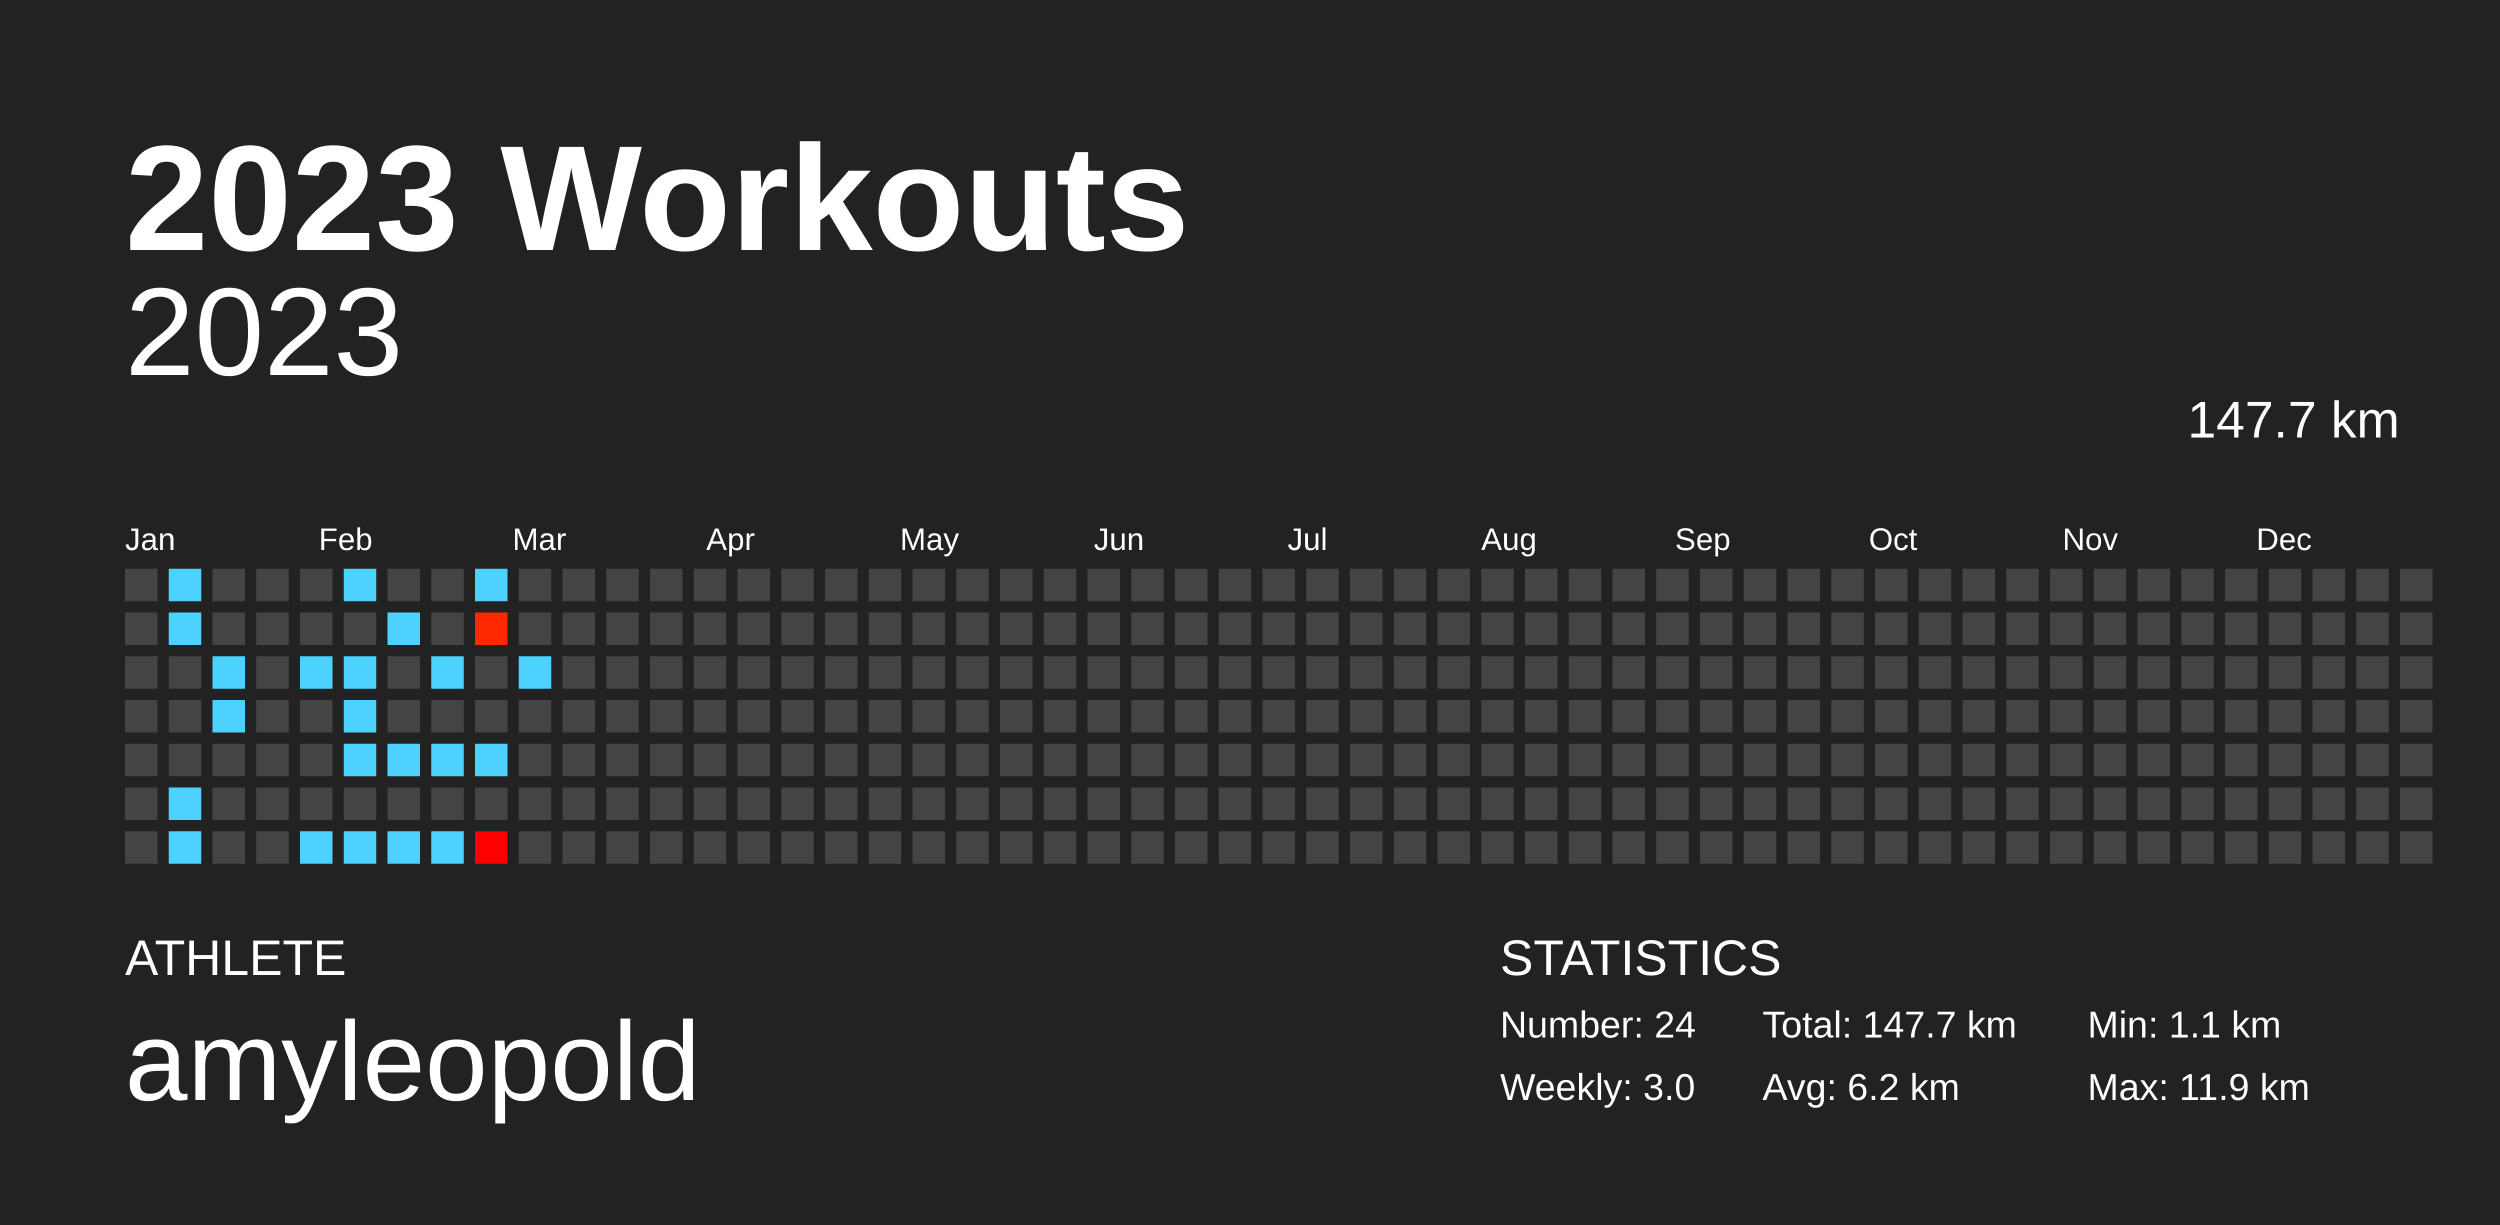
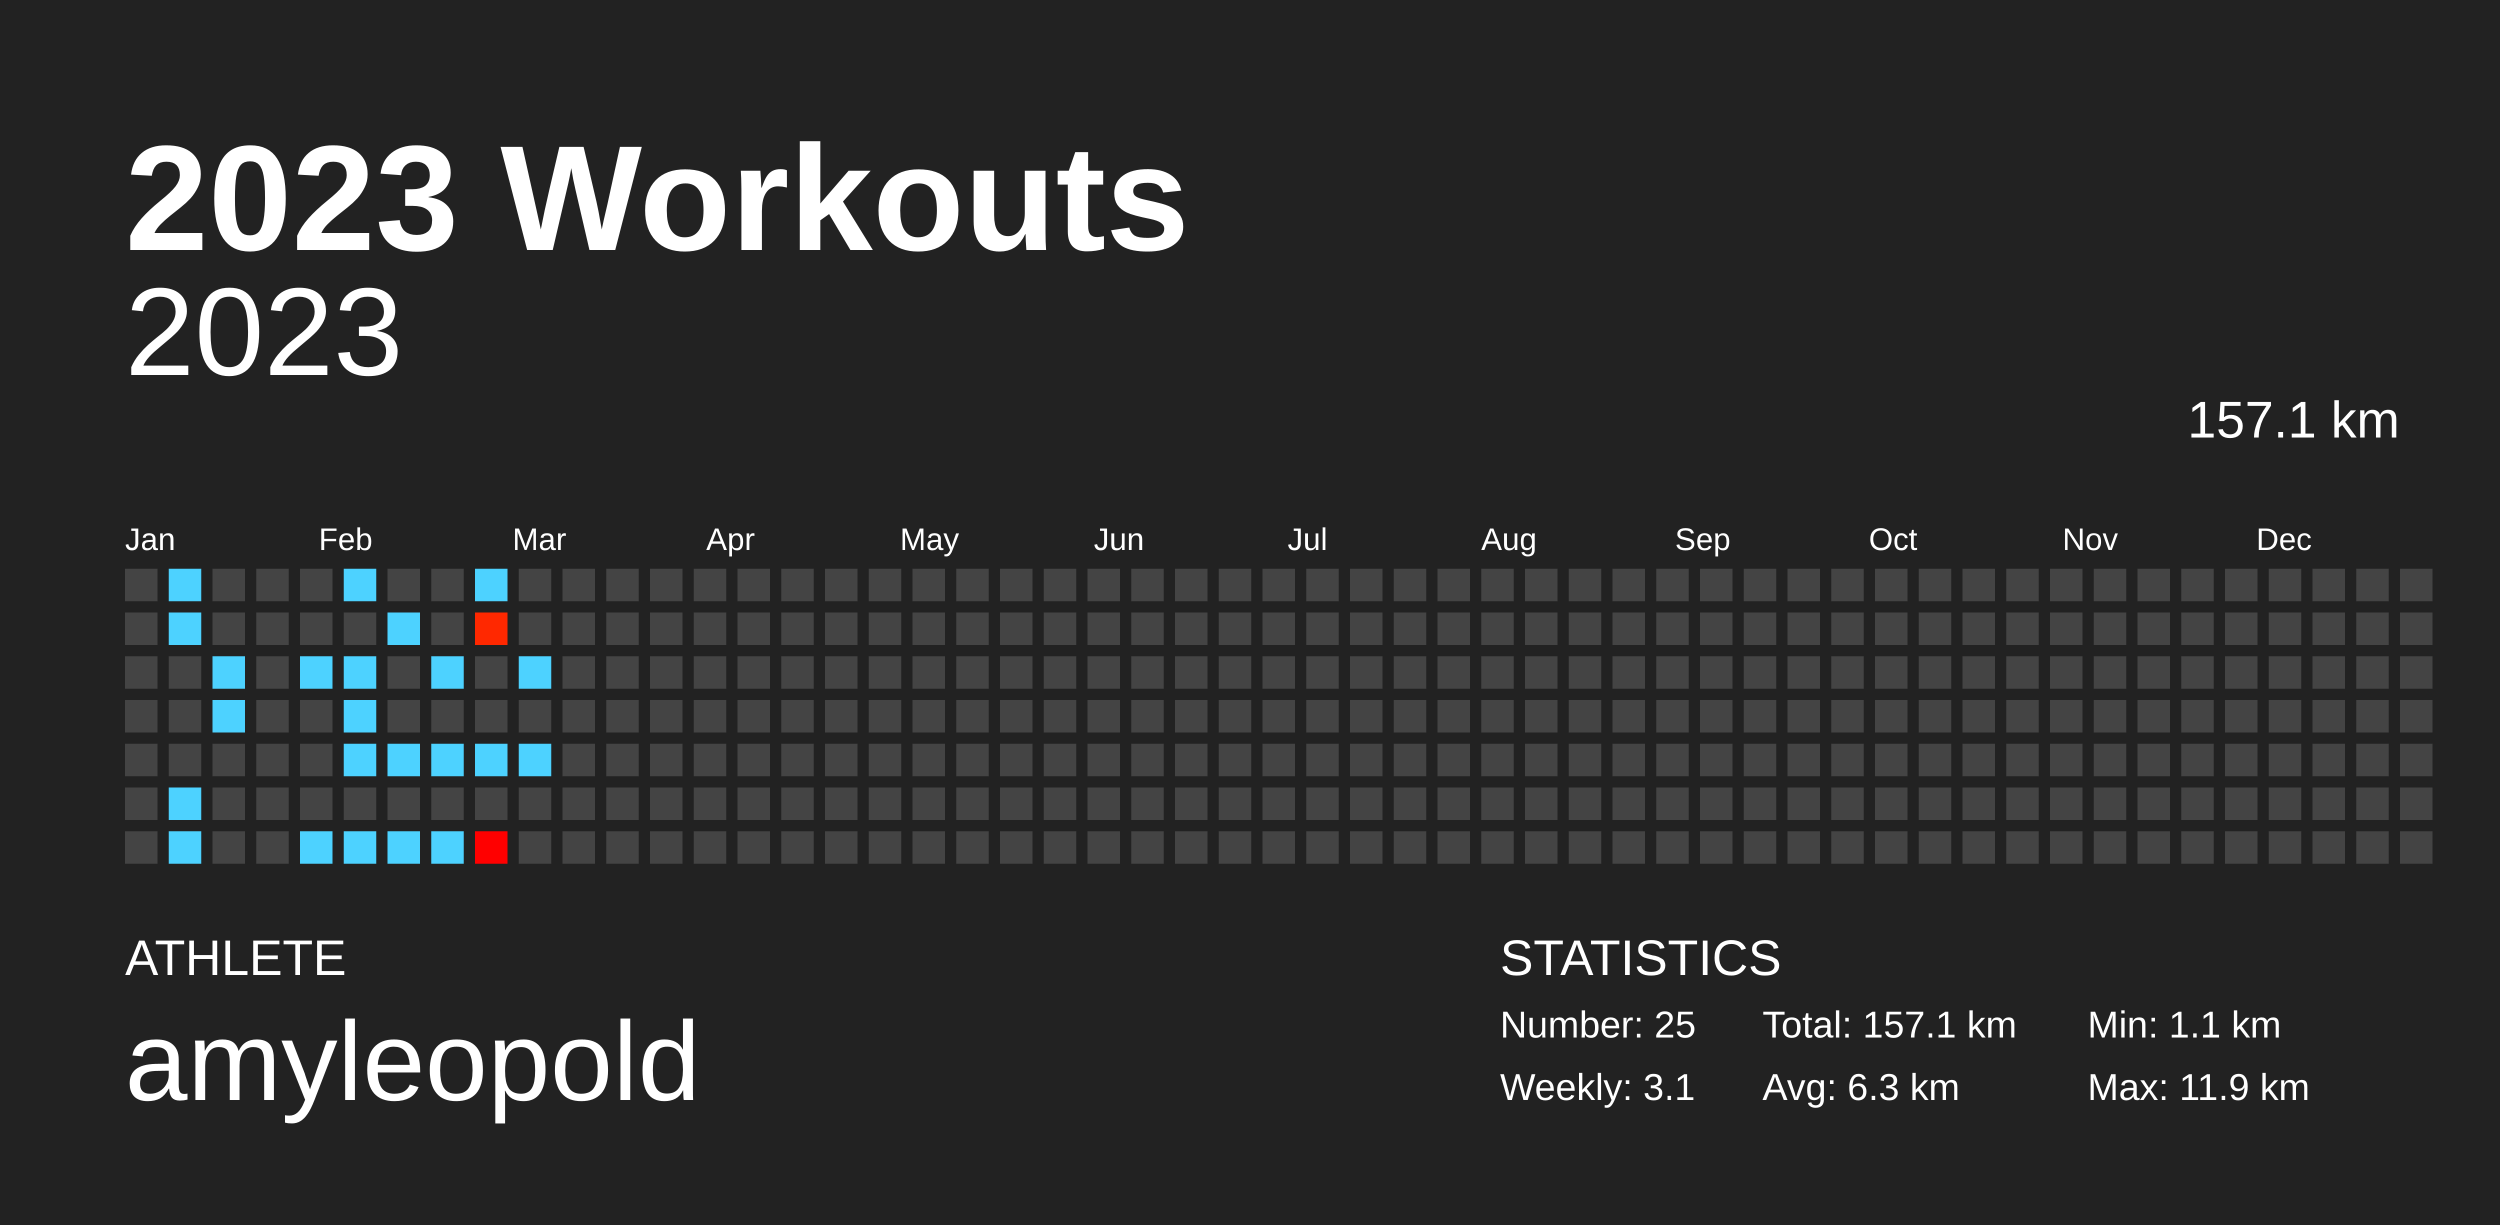
<svg xmlns="http://www.w3.org/2000/svg" baseProfile="full" height="98mm" version="1.1" viewBox="0,0,200,98" width="200mm">
  <defs />
  <rect fill="#222222" height="98" width="200" x="0" y="0" />
  <text fill="#FFFFFF" style="font-size:12px; font-family:Arial; font-weight:bold;" x="10" y="20">2023 Workouts</text>
  <text fill="#FFFFFF" style="font-size:4px; font-family:Arial" x="10" y="78">ATHLETE</text>
  <text fill="#FFFFFF" style="font-size:9px; font-family:Arial" x="10" y="88">amyleopold</text>
  <text fill="#FFFFFF" style="font-size:4px; font-family:Arial" x="120" y="78">STATISTICS</text>
-   <text fill="#FFFFFF" style="font-size:3px; font-family:Arial" x="120" y="83">Number: 24</text>
-   <text fill="#FFFFFF" style="font-size:3px; font-family:Arial" x="120" y="88">Weekly: 3.0</text>
-   <text fill="#FFFFFF" style="font-size:3px; font-family:Arial" x="141" y="83">Total: 147.7 km</text>
-   <text fill="#FFFFFF" style="font-size:3px; font-family:Arial" x="141" y="88">Avg: 6.2 km</text>
+   <text fill="#FFFFFF" style="font-size:3px; font-family:Arial" x="120" y="83">Number: 25</text>
+   <text fill="#FFFFFF" style="font-size:3px; font-family:Arial" x="120" y="88">Weekly: 3.1</text>
+   <text fill="#FFFFFF" style="font-size:3px; font-family:Arial" x="141" y="83">Total: 157.1 km</text>
+   <text fill="#FFFFFF" style="font-size:3px; font-family:Arial" x="141" y="88">Avg: 6.3 km</text>
  <text fill="#FFFFFF" style="font-size:3px; font-family:Arial" x="167" y="83">Min: 1.1 km</text>
  <text fill="#FFFFFF" style="font-size:3px; font-family:Arial" x="167" y="88">Max: 11.9 km</text>
  <text alignment-baseline="hanging" fill="#FFFFFF" style="font-size:10.0px; font-family:Arial;" x="10" y="30">2023</text>
-   <text alignment-baseline="hanging" fill="#FFFFFF" style="font-size:4.125px; font-family:Arial;" x="175" y="35">147.7 km</text>
+   <text alignment-baseline="hanging" fill="#FFFFFF" style="font-size:4.125px; font-family:Arial;" x="175" y="35">157.1 km</text>
  <text fill="#FFFFFF" style="font-size:2.5px; font-family:Arial" x="10.0" y="44">Jan</text>
  <text fill="#FFFFFF" style="font-size:2.5px; font-family:Arial" x="25.5" y="44">Feb</text>
  <text fill="#FFFFFF" style="font-size:2.5px; font-family:Arial" x="41.0" y="44">Mar</text>
  <text fill="#FFFFFF" style="font-size:2.5px; font-family:Arial" x="56.5" y="44">Apr</text>
  <text fill="#FFFFFF" style="font-size:2.5px; font-family:Arial" x="72.0" y="44">May</text>
  <text fill="#FFFFFF" style="font-size:2.5px; font-family:Arial" x="87.5" y="44">Jun</text>
  <text fill="#FFFFFF" style="font-size:2.5px; font-family:Arial" x="103.0" y="44">Jul</text>
  <text fill="#FFFFFF" style="font-size:2.5px; font-family:Arial" x="118.5" y="44">Aug</text>
  <text fill="#FFFFFF" style="font-size:2.5px; font-family:Arial" x="134.0" y="44">Sep</text>
  <text fill="#FFFFFF" style="font-size:2.5px; font-family:Arial" x="149.5" y="44">Oct</text>
  <text fill="#FFFFFF" style="font-size:2.5px; font-family:Arial" x="165.0" y="44">Nov</text>
  <text fill="#FFFFFF" style="font-size:2.5px; font-family:Arial" x="180.5" y="44">Dec</text>
  <rect fill="#444444" height="2.6" width="2.6" x="10.0" y="45.5" />
  <rect fill="#444444" height="2.6" width="2.6" x="10.0" y="49.0" />
  <rect fill="#444444" height="2.6" width="2.6" x="10.0" y="52.5" />
  <rect fill="#444444" height="2.6" width="2.6" x="10.0" y="56.0" />
  <rect fill="#444444" height="2.6" width="2.6" x="10.0" y="59.5" />
  <rect fill="#444444" height="2.6" width="2.6" x="10.0" y="63.0" />
  <rect fill="#444444" height="2.6" width="2.6" x="10.0" y="66.5" />
  <rect fill="#4dd2ff" height="2.6" width="2.6" x="13.5" y="45.5" />
  <rect fill="#4dd2ff" height="2.6" width="2.6" x="13.5" y="49.0" />
  <rect fill="#444444" height="2.6" width="2.6" x="13.5" y="52.5" />
  <rect fill="#444444" height="2.6" width="2.6" x="13.5" y="56.0" />
  <rect fill="#444444" height="2.6" width="2.6" x="13.5" y="59.5" />
  <rect fill="#4dd2ff" height="2.6" width="2.6" x="13.5" y="63.0" />
  <rect fill="#4dd2ff" height="2.6" width="2.6" x="13.5" y="66.5" />
  <rect fill="#444444" height="2.6" width="2.6" x="17.0" y="45.5" />
  <rect fill="#444444" height="2.6" width="2.6" x="17.0" y="49.0" />
  <rect fill="#4dd2ff" height="2.6" width="2.6" x="17.0" y="52.5" />
  <rect fill="#4dd2ff" height="2.6" width="2.6" x="17.0" y="56.0" />
  <rect fill="#444444" height="2.6" width="2.6" x="17.0" y="59.5" />
  <rect fill="#444444" height="2.6" width="2.6" x="17.0" y="63.0" />
  <rect fill="#444444" height="2.6" width="2.6" x="17.0" y="66.5" />
  <rect fill="#444444" height="2.6" width="2.6" x="20.5" y="45.5" />
  <rect fill="#444444" height="2.6" width="2.6" x="20.5" y="49.0" />
  <rect fill="#444444" height="2.6" width="2.6" x="20.5" y="52.5" />
  <rect fill="#444444" height="2.6" width="2.6" x="20.5" y="56.0" />
  <rect fill="#444444" height="2.6" width="2.6" x="20.5" y="59.5" />
  <rect fill="#444444" height="2.6" width="2.6" x="20.5" y="63.0" />
  <rect fill="#444444" height="2.6" width="2.6" x="20.5" y="66.5" />
  <rect fill="#444444" height="2.6" width="2.6" x="24.0" y="45.5" />
  <rect fill="#444444" height="2.6" width="2.6" x="24.0" y="49.0" />
  <rect fill="#4dd2ff" height="2.6" width="2.6" x="24.0" y="52.5" />
  <rect fill="#444444" height="2.6" width="2.6" x="24.0" y="56.0" />
  <rect fill="#444444" height="2.6" width="2.6" x="24.0" y="59.5" />
  <rect fill="#444444" height="2.6" width="2.6" x="24.0" y="63.0" />
  <rect fill="#4dd2ff" height="2.6" width="2.6" x="24.0" y="66.5" />
  <rect fill="#4dd2ff" height="2.6" width="2.6" x="27.5" y="45.5" />
  <rect fill="#444444" height="2.6" width="2.6" x="27.5" y="49.0" />
  <rect fill="#4dd2ff" height="2.6" width="2.6" x="27.5" y="52.5" />
  <rect fill="#4dd2ff" height="2.6" width="2.6" x="27.5" y="56.0" />
  <rect fill="#4dd2ff" height="2.6" width="2.6" x="27.5" y="59.5" />
  <rect fill="#444444" height="2.6" width="2.6" x="27.5" y="63.0" />
  <rect fill="#4dd2ff" height="2.6" width="2.6" x="27.5" y="66.5" />
  <rect fill="#444444" height="2.6" width="2.6" x="31.0" y="45.5" />
  <rect fill="#4dd2ff" height="2.6" width="2.6" x="31.0" y="49.0" />
  <rect fill="#444444" height="2.6" width="2.6" x="31.0" y="52.5" />
  <rect fill="#444444" height="2.6" width="2.6" x="31.0" y="56.0" />
  <rect fill="#4dd2ff" height="2.6" width="2.6" x="31.0" y="59.5" />
  <rect fill="#444444" height="2.6" width="2.6" x="31.0" y="63.0" />
  <rect fill="#4dd2ff" height="2.6" width="2.6" x="31.0" y="66.5" />
  <rect fill="#444444" height="2.6" width="2.6" x="34.5" y="45.5" />
  <rect fill="#444444" height="2.6" width="2.6" x="34.5" y="49.0" />
  <rect fill="#4dd2ff" height="2.6" width="2.6" x="34.5" y="52.5" />
  <rect fill="#444444" height="2.6" width="2.6" x="34.5" y="56.0" />
  <rect fill="#4dd2ff" height="2.6" width="2.6" x="34.5" y="59.5" />
  <rect fill="#444444" height="2.6" width="2.6" x="34.5" y="63.0" />
  <rect fill="#4dd2ff" height="2.6" width="2.6" x="34.5" y="66.5" />
  <rect fill="#4dd2ff" height="2.6" width="2.6" x="38.0" y="45.5" />
  <rect fill="#ff2800" height="2.6" width="2.6" x="38.0" y="49.0" />
  <rect fill="#444444" height="2.6" width="2.6" x="38.0" y="52.5" />
  <rect fill="#444444" height="2.6" width="2.6" x="38.0" y="56.0" />
  <rect fill="#4dd2ff" height="2.6" width="2.6" x="38.0" y="59.5" />
  <rect fill="#444444" height="2.6" width="2.6" x="38.0" y="63.0" />
  <rect fill="#ff0000" height="2.6" width="2.6" x="38.0" y="66.5" />
  <rect fill="#444444" height="2.6" width="2.6" x="41.5" y="45.5" />
  <rect fill="#444444" height="2.6" width="2.6" x="41.5" y="49.0" />
  <rect fill="#4dd2ff" height="2.6" width="2.6" x="41.5" y="52.5" />
  <rect fill="#444444" height="2.6" width="2.6" x="41.5" y="56.0" />
-   <rect fill="#444444" height="2.6" width="2.6" x="41.5" y="59.5" />
+   <rect fill="#4dd2ff" height="2.6" width="2.6" x="41.5" y="59.5" />
  <rect fill="#444444" height="2.6" width="2.6" x="41.5" y="63.0" />
  <rect fill="#444444" height="2.6" width="2.6" x="41.5" y="66.5" />
  <rect fill="#444444" height="2.6" width="2.6" x="45.0" y="45.5" />
  <rect fill="#444444" height="2.6" width="2.6" x="45.0" y="49.0" />
  <rect fill="#444444" height="2.6" width="2.6" x="45.0" y="52.5" />
  <rect fill="#444444" height="2.6" width="2.6" x="45.0" y="56.0" />
  <rect fill="#444444" height="2.6" width="2.6" x="45.0" y="59.5" />
  <rect fill="#444444" height="2.6" width="2.6" x="45.0" y="63.0" />
  <rect fill="#444444" height="2.6" width="2.6" x="45.0" y="66.5" />
  <rect fill="#444444" height="2.6" width="2.6" x="48.5" y="45.5" />
  <rect fill="#444444" height="2.6" width="2.6" x="48.5" y="49.0" />
  <rect fill="#444444" height="2.6" width="2.6" x="48.5" y="52.5" />
  <rect fill="#444444" height="2.6" width="2.6" x="48.5" y="56.0" />
  <rect fill="#444444" height="2.6" width="2.6" x="48.5" y="59.5" />
  <rect fill="#444444" height="2.6" width="2.6" x="48.5" y="63.0" />
  <rect fill="#444444" height="2.6" width="2.6" x="48.5" y="66.5" />
  <rect fill="#444444" height="2.6" width="2.6" x="52.0" y="45.5" />
  <rect fill="#444444" height="2.6" width="2.6" x="52.0" y="49.0" />
  <rect fill="#444444" height="2.6" width="2.6" x="52.0" y="52.5" />
  <rect fill="#444444" height="2.6" width="2.6" x="52.0" y="56.0" />
  <rect fill="#444444" height="2.6" width="2.6" x="52.0" y="59.5" />
  <rect fill="#444444" height="2.6" width="2.6" x="52.0" y="63.0" />
  <rect fill="#444444" height="2.6" width="2.6" x="52.0" y="66.5" />
  <rect fill="#444444" height="2.6" width="2.6" x="55.5" y="45.5" />
  <rect fill="#444444" height="2.6" width="2.6" x="55.5" y="49.0" />
  <rect fill="#444444" height="2.6" width="2.6" x="55.5" y="52.5" />
  <rect fill="#444444" height="2.6" width="2.6" x="55.5" y="56.0" />
  <rect fill="#444444" height="2.6" width="2.6" x="55.5" y="59.5" />
  <rect fill="#444444" height="2.6" width="2.6" x="55.5" y="63.0" />
  <rect fill="#444444" height="2.6" width="2.6" x="55.5" y="66.5" />
  <rect fill="#444444" height="2.6" width="2.6" x="59.0" y="45.5" />
  <rect fill="#444444" height="2.6" width="2.6" x="59.0" y="49.0" />
  <rect fill="#444444" height="2.6" width="2.6" x="59.0" y="52.5" />
  <rect fill="#444444" height="2.6" width="2.6" x="59.0" y="56.0" />
  <rect fill="#444444" height="2.6" width="2.6" x="59.0" y="59.5" />
  <rect fill="#444444" height="2.6" width="2.6" x="59.0" y="63.0" />
  <rect fill="#444444" height="2.6" width="2.6" x="59.0" y="66.5" />
  <rect fill="#444444" height="2.6" width="2.6" x="62.5" y="45.5" />
  <rect fill="#444444" height="2.6" width="2.6" x="62.5" y="49.0" />
  <rect fill="#444444" height="2.6" width="2.6" x="62.5" y="52.5" />
  <rect fill="#444444" height="2.6" width="2.6" x="62.5" y="56.0" />
  <rect fill="#444444" height="2.6" width="2.6" x="62.5" y="59.5" />
  <rect fill="#444444" height="2.6" width="2.6" x="62.5" y="63.0" />
  <rect fill="#444444" height="2.6" width="2.6" x="62.5" y="66.5" />
  <rect fill="#444444" height="2.6" width="2.6" x="66.0" y="45.5" />
  <rect fill="#444444" height="2.6" width="2.6" x="66.0" y="49.0" />
  <rect fill="#444444" height="2.6" width="2.6" x="66.0" y="52.5" />
  <rect fill="#444444" height="2.6" width="2.6" x="66.0" y="56.0" />
  <rect fill="#444444" height="2.6" width="2.6" x="66.0" y="59.5" />
  <rect fill="#444444" height="2.6" width="2.6" x="66.0" y="63.0" />
  <rect fill="#444444" height="2.6" width="2.6" x="66.0" y="66.5" />
  <rect fill="#444444" height="2.6" width="2.6" x="69.5" y="45.5" />
  <rect fill="#444444" height="2.6" width="2.6" x="69.5" y="49.0" />
  <rect fill="#444444" height="2.6" width="2.6" x="69.5" y="52.5" />
  <rect fill="#444444" height="2.6" width="2.6" x="69.5" y="56.0" />
  <rect fill="#444444" height="2.6" width="2.6" x="69.5" y="59.5" />
  <rect fill="#444444" height="2.6" width="2.6" x="69.5" y="63.0" />
  <rect fill="#444444" height="2.6" width="2.6" x="69.5" y="66.5" />
  <rect fill="#444444" height="2.6" width="2.6" x="73.0" y="45.5" />
  <rect fill="#444444" height="2.6" width="2.6" x="73.0" y="49.0" />
  <rect fill="#444444" height="2.6" width="2.6" x="73.0" y="52.5" />
  <rect fill="#444444" height="2.6" width="2.6" x="73.0" y="56.0" />
  <rect fill="#444444" height="2.6" width="2.6" x="73.0" y="59.5" />
  <rect fill="#444444" height="2.6" width="2.6" x="73.0" y="63.0" />
  <rect fill="#444444" height="2.6" width="2.6" x="73.0" y="66.5" />
  <rect fill="#444444" height="2.6" width="2.6" x="76.5" y="45.5" />
  <rect fill="#444444" height="2.6" width="2.6" x="76.5" y="49.0" />
  <rect fill="#444444" height="2.6" width="2.6" x="76.5" y="52.5" />
  <rect fill="#444444" height="2.6" width="2.6" x="76.5" y="56.0" />
  <rect fill="#444444" height="2.6" width="2.6" x="76.5" y="59.5" />
  <rect fill="#444444" height="2.6" width="2.6" x="76.5" y="63.0" />
  <rect fill="#444444" height="2.6" width="2.6" x="76.5" y="66.5" />
  <rect fill="#444444" height="2.6" width="2.6" x="80.0" y="45.5" />
  <rect fill="#444444" height="2.6" width="2.6" x="80.0" y="49.0" />
  <rect fill="#444444" height="2.6" width="2.6" x="80.0" y="52.5" />
  <rect fill="#444444" height="2.6" width="2.6" x="80.0" y="56.0" />
  <rect fill="#444444" height="2.6" width="2.6" x="80.0" y="59.5" />
  <rect fill="#444444" height="2.6" width="2.6" x="80.0" y="63.0" />
  <rect fill="#444444" height="2.6" width="2.6" x="80.0" y="66.5" />
  <rect fill="#444444" height="2.6" width="2.6" x="83.5" y="45.5" />
  <rect fill="#444444" height="2.6" width="2.6" x="83.5" y="49.0" />
  <rect fill="#444444" height="2.6" width="2.6" x="83.5" y="52.5" />
  <rect fill="#444444" height="2.6" width="2.6" x="83.5" y="56.0" />
  <rect fill="#444444" height="2.6" width="2.6" x="83.5" y="59.5" />
  <rect fill="#444444" height="2.6" width="2.6" x="83.5" y="63.0" />
  <rect fill="#444444" height="2.6" width="2.6" x="83.5" y="66.5" />
  <rect fill="#444444" height="2.6" width="2.6" x="87.0" y="45.5" />
  <rect fill="#444444" height="2.6" width="2.6" x="87.0" y="49.0" />
  <rect fill="#444444" height="2.6" width="2.6" x="87.0" y="52.5" />
  <rect fill="#444444" height="2.6" width="2.6" x="87.0" y="56.0" />
  <rect fill="#444444" height="2.6" width="2.6" x="87.0" y="59.5" />
  <rect fill="#444444" height="2.6" width="2.6" x="87.0" y="63.0" />
  <rect fill="#444444" height="2.6" width="2.6" x="87.0" y="66.5" />
  <rect fill="#444444" height="2.6" width="2.6" x="90.5" y="45.5" />
  <rect fill="#444444" height="2.6" width="2.6" x="90.5" y="49.0" />
  <rect fill="#444444" height="2.6" width="2.6" x="90.5" y="52.5" />
  <rect fill="#444444" height="2.6" width="2.6" x="90.5" y="56.0" />
  <rect fill="#444444" height="2.6" width="2.6" x="90.5" y="59.5" />
  <rect fill="#444444" height="2.6" width="2.6" x="90.5" y="63.0" />
  <rect fill="#444444" height="2.6" width="2.6" x="90.5" y="66.5" />
  <rect fill="#444444" height="2.6" width="2.6" x="94.0" y="45.5" />
  <rect fill="#444444" height="2.6" width="2.6" x="94.0" y="49.0" />
  <rect fill="#444444" height="2.6" width="2.6" x="94.0" y="52.5" />
  <rect fill="#444444" height="2.6" width="2.6" x="94.0" y="56.0" />
  <rect fill="#444444" height="2.6" width="2.6" x="94.0" y="59.5" />
  <rect fill="#444444" height="2.6" width="2.6" x="94.0" y="63.0" />
  <rect fill="#444444" height="2.6" width="2.6" x="94.0" y="66.5" />
  <rect fill="#444444" height="2.6" width="2.6" x="97.5" y="45.5" />
  <rect fill="#444444" height="2.6" width="2.6" x="97.5" y="49.0" />
  <rect fill="#444444" height="2.6" width="2.6" x="97.5" y="52.5" />
  <rect fill="#444444" height="2.6" width="2.6" x="97.5" y="56.0" />
  <rect fill="#444444" height="2.6" width="2.6" x="97.5" y="59.5" />
  <rect fill="#444444" height="2.6" width="2.6" x="97.5" y="63.0" />
  <rect fill="#444444" height="2.6" width="2.6" x="97.5" y="66.5" />
  <rect fill="#444444" height="2.6" width="2.6" x="101.0" y="45.5" />
  <rect fill="#444444" height="2.6" width="2.6" x="101.0" y="49.0" />
  <rect fill="#444444" height="2.6" width="2.6" x="101.0" y="52.5" />
  <rect fill="#444444" height="2.6" width="2.6" x="101.0" y="56.0" />
  <rect fill="#444444" height="2.6" width="2.6" x="101.0" y="59.5" />
  <rect fill="#444444" height="2.6" width="2.6" x="101.0" y="63.0" />
  <rect fill="#444444" height="2.6" width="2.6" x="101.0" y="66.5" />
  <rect fill="#444444" height="2.6" width="2.6" x="104.5" y="45.5" />
  <rect fill="#444444" height="2.6" width="2.6" x="104.5" y="49.0" />
  <rect fill="#444444" height="2.6" width="2.6" x="104.5" y="52.5" />
  <rect fill="#444444" height="2.6" width="2.6" x="104.5" y="56.0" />
  <rect fill="#444444" height="2.6" width="2.6" x="104.5" y="59.5" />
  <rect fill="#444444" height="2.6" width="2.6" x="104.5" y="63.0" />
  <rect fill="#444444" height="2.6" width="2.6" x="104.5" y="66.5" />
  <rect fill="#444444" height="2.6" width="2.6" x="108.0" y="45.5" />
  <rect fill="#444444" height="2.6" width="2.6" x="108.0" y="49.0" />
  <rect fill="#444444" height="2.6" width="2.6" x="108.0" y="52.5" />
  <rect fill="#444444" height="2.6" width="2.6" x="108.0" y="56.0" />
  <rect fill="#444444" height="2.6" width="2.6" x="108.0" y="59.5" />
  <rect fill="#444444" height="2.6" width="2.6" x="108.0" y="63.0" />
  <rect fill="#444444" height="2.6" width="2.6" x="108.0" y="66.5" />
  <rect fill="#444444" height="2.6" width="2.6" x="111.5" y="45.5" />
  <rect fill="#444444" height="2.6" width="2.6" x="111.5" y="49.0" />
  <rect fill="#444444" height="2.6" width="2.6" x="111.5" y="52.5" />
  <rect fill="#444444" height="2.6" width="2.6" x="111.5" y="56.0" />
  <rect fill="#444444" height="2.6" width="2.6" x="111.5" y="59.5" />
  <rect fill="#444444" height="2.6" width="2.6" x="111.5" y="63.0" />
  <rect fill="#444444" height="2.6" width="2.6" x="111.5" y="66.5" />
  <rect fill="#444444" height="2.6" width="2.6" x="115.0" y="45.5" />
  <rect fill="#444444" height="2.6" width="2.6" x="115.0" y="49.0" />
  <rect fill="#444444" height="2.6" width="2.6" x="115.0" y="52.5" />
  <rect fill="#444444" height="2.6" width="2.6" x="115.0" y="56.0" />
  <rect fill="#444444" height="2.6" width="2.6" x="115.0" y="59.5" />
  <rect fill="#444444" height="2.6" width="2.6" x="115.0" y="63.0" />
  <rect fill="#444444" height="2.6" width="2.6" x="115.0" y="66.5" />
  <rect fill="#444444" height="2.6" width="2.6" x="118.5" y="45.5" />
  <rect fill="#444444" height="2.6" width="2.6" x="118.5" y="49.0" />
  <rect fill="#444444" height="2.6" width="2.6" x="118.5" y="52.5" />
  <rect fill="#444444" height="2.6" width="2.6" x="118.5" y="56.0" />
  <rect fill="#444444" height="2.6" width="2.6" x="118.5" y="59.5" />
  <rect fill="#444444" height="2.6" width="2.6" x="118.5" y="63.0" />
  <rect fill="#444444" height="2.6" width="2.6" x="118.5" y="66.5" />
  <rect fill="#444444" height="2.6" width="2.6" x="122.0" y="45.5" />
  <rect fill="#444444" height="2.6" width="2.6" x="122.0" y="49.0" />
  <rect fill="#444444" height="2.6" width="2.6" x="122.0" y="52.5" />
  <rect fill="#444444" height="2.6" width="2.6" x="122.0" y="56.0" />
  <rect fill="#444444" height="2.6" width="2.6" x="122.0" y="59.5" />
  <rect fill="#444444" height="2.6" width="2.6" x="122.0" y="63.0" />
  <rect fill="#444444" height="2.6" width="2.6" x="122.0" y="66.5" />
  <rect fill="#444444" height="2.6" width="2.6" x="125.5" y="45.5" />
  <rect fill="#444444" height="2.6" width="2.6" x="125.5" y="49.0" />
  <rect fill="#444444" height="2.6" width="2.6" x="125.5" y="52.5" />
  <rect fill="#444444" height="2.6" width="2.6" x="125.5" y="56.0" />
  <rect fill="#444444" height="2.6" width="2.6" x="125.5" y="59.5" />
  <rect fill="#444444" height="2.6" width="2.6" x="125.5" y="63.0" />
  <rect fill="#444444" height="2.6" width="2.6" x="125.5" y="66.5" />
  <rect fill="#444444" height="2.6" width="2.6" x="129.0" y="45.5" />
  <rect fill="#444444" height="2.6" width="2.6" x="129.0" y="49.0" />
  <rect fill="#444444" height="2.6" width="2.6" x="129.0" y="52.5" />
  <rect fill="#444444" height="2.6" width="2.6" x="129.0" y="56.0" />
  <rect fill="#444444" height="2.6" width="2.6" x="129.0" y="59.5" />
  <rect fill="#444444" height="2.6" width="2.6" x="129.0" y="63.0" />
  <rect fill="#444444" height="2.6" width="2.6" x="129.0" y="66.5" />
  <rect fill="#444444" height="2.6" width="2.6" x="132.5" y="45.5" />
  <rect fill="#444444" height="2.6" width="2.6" x="132.5" y="49.0" />
  <rect fill="#444444" height="2.6" width="2.6" x="132.5" y="52.5" />
  <rect fill="#444444" height="2.6" width="2.6" x="132.5" y="56.0" />
  <rect fill="#444444" height="2.6" width="2.6" x="132.5" y="59.5" />
  <rect fill="#444444" height="2.6" width="2.6" x="132.5" y="63.0" />
  <rect fill="#444444" height="2.6" width="2.6" x="132.5" y="66.5" />
  <rect fill="#444444" height="2.6" width="2.6" x="136.0" y="45.5" />
  <rect fill="#444444" height="2.6" width="2.6" x="136.0" y="49.0" />
  <rect fill="#444444" height="2.6" width="2.6" x="136.0" y="52.5" />
  <rect fill="#444444" height="2.6" width="2.6" x="136.0" y="56.0" />
  <rect fill="#444444" height="2.6" width="2.6" x="136.0" y="59.5" />
  <rect fill="#444444" height="2.6" width="2.6" x="136.0" y="63.0" />
  <rect fill="#444444" height="2.6" width="2.6" x="136.0" y="66.5" />
  <rect fill="#444444" height="2.6" width="2.6" x="139.5" y="45.5" />
  <rect fill="#444444" height="2.6" width="2.6" x="139.5" y="49.0" />
  <rect fill="#444444" height="2.6" width="2.6" x="139.5" y="52.5" />
  <rect fill="#444444" height="2.6" width="2.6" x="139.5" y="56.0" />
  <rect fill="#444444" height="2.6" width="2.6" x="139.5" y="59.5" />
  <rect fill="#444444" height="2.6" width="2.6" x="139.5" y="63.0" />
  <rect fill="#444444" height="2.6" width="2.6" x="139.5" y="66.5" />
  <rect fill="#444444" height="2.6" width="2.6" x="143.0" y="45.5" />
  <rect fill="#444444" height="2.6" width="2.6" x="143.0" y="49.0" />
  <rect fill="#444444" height="2.6" width="2.6" x="143.0" y="52.5" />
  <rect fill="#444444" height="2.6" width="2.6" x="143.0" y="56.0" />
  <rect fill="#444444" height="2.6" width="2.6" x="143.0" y="59.5" />
  <rect fill="#444444" height="2.6" width="2.6" x="143.0" y="63.0" />
  <rect fill="#444444" height="2.6" width="2.6" x="143.0" y="66.5" />
  <rect fill="#444444" height="2.6" width="2.6" x="146.5" y="45.5" />
  <rect fill="#444444" height="2.6" width="2.6" x="146.5" y="49.0" />
  <rect fill="#444444" height="2.6" width="2.6" x="146.5" y="52.5" />
  <rect fill="#444444" height="2.6" width="2.6" x="146.5" y="56.0" />
  <rect fill="#444444" height="2.6" width="2.6" x="146.5" y="59.5" />
  <rect fill="#444444" height="2.6" width="2.6" x="146.5" y="63.0" />
  <rect fill="#444444" height="2.6" width="2.6" x="146.5" y="66.5" />
  <rect fill="#444444" height="2.6" width="2.6" x="150.0" y="45.5" />
  <rect fill="#444444" height="2.6" width="2.6" x="150.0" y="49.0" />
  <rect fill="#444444" height="2.6" width="2.6" x="150.0" y="52.5" />
  <rect fill="#444444" height="2.6" width="2.6" x="150.0" y="56.0" />
  <rect fill="#444444" height="2.6" width="2.6" x="150.0" y="59.5" />
  <rect fill="#444444" height="2.6" width="2.6" x="150.0" y="63.0" />
  <rect fill="#444444" height="2.6" width="2.6" x="150.0" y="66.5" />
  <rect fill="#444444" height="2.6" width="2.6" x="153.5" y="45.5" />
  <rect fill="#444444" height="2.6" width="2.6" x="153.5" y="49.0" />
  <rect fill="#444444" height="2.6" width="2.6" x="153.5" y="52.5" />
  <rect fill="#444444" height="2.6" width="2.6" x="153.5" y="56.0" />
  <rect fill="#444444" height="2.6" width="2.6" x="153.5" y="59.5" />
  <rect fill="#444444" height="2.6" width="2.6" x="153.5" y="63.0" />
  <rect fill="#444444" height="2.6" width="2.6" x="153.5" y="66.5" />
  <rect fill="#444444" height="2.6" width="2.6" x="157.0" y="45.5" />
  <rect fill="#444444" height="2.6" width="2.6" x="157.0" y="49.0" />
  <rect fill="#444444" height="2.6" width="2.6" x="157.0" y="52.5" />
  <rect fill="#444444" height="2.6" width="2.6" x="157.0" y="56.0" />
  <rect fill="#444444" height="2.6" width="2.6" x="157.0" y="59.5" />
  <rect fill="#444444" height="2.6" width="2.6" x="157.0" y="63.0" />
  <rect fill="#444444" height="2.6" width="2.6" x="157.0" y="66.5" />
  <rect fill="#444444" height="2.6" width="2.6" x="160.5" y="45.5" />
  <rect fill="#444444" height="2.6" width="2.6" x="160.5" y="49.0" />
  <rect fill="#444444" height="2.6" width="2.6" x="160.5" y="52.5" />
  <rect fill="#444444" height="2.6" width="2.6" x="160.5" y="56.0" />
  <rect fill="#444444" height="2.6" width="2.6" x="160.5" y="59.5" />
  <rect fill="#444444" height="2.6" width="2.6" x="160.5" y="63.0" />
  <rect fill="#444444" height="2.6" width="2.6" x="160.5" y="66.5" />
  <rect fill="#444444" height="2.6" width="2.6" x="164.0" y="45.5" />
  <rect fill="#444444" height="2.6" width="2.6" x="164.0" y="49.0" />
  <rect fill="#444444" height="2.6" width="2.6" x="164.0" y="52.5" />
  <rect fill="#444444" height="2.6" width="2.6" x="164.0" y="56.0" />
  <rect fill="#444444" height="2.6" width="2.6" x="164.0" y="59.5" />
  <rect fill="#444444" height="2.6" width="2.6" x="164.0" y="63.0" />
  <rect fill="#444444" height="2.6" width="2.6" x="164.0" y="66.5" />
  <rect fill="#444444" height="2.6" width="2.6" x="167.5" y="45.5" />
  <rect fill="#444444" height="2.6" width="2.6" x="167.5" y="49.0" />
  <rect fill="#444444" height="2.6" width="2.6" x="167.5" y="52.5" />
  <rect fill="#444444" height="2.6" width="2.6" x="167.5" y="56.0" />
  <rect fill="#444444" height="2.6" width="2.6" x="167.5" y="59.5" />
  <rect fill="#444444" height="2.6" width="2.6" x="167.5" y="63.0" />
  <rect fill="#444444" height="2.6" width="2.6" x="167.5" y="66.5" />
  <rect fill="#444444" height="2.6" width="2.6" x="171.0" y="45.5" />
  <rect fill="#444444" height="2.6" width="2.6" x="171.0" y="49.0" />
  <rect fill="#444444" height="2.6" width="2.6" x="171.0" y="52.5" />
  <rect fill="#444444" height="2.6" width="2.6" x="171.0" y="56.0" />
  <rect fill="#444444" height="2.6" width="2.6" x="171.0" y="59.5" />
  <rect fill="#444444" height="2.6" width="2.6" x="171.0" y="63.0" />
  <rect fill="#444444" height="2.6" width="2.6" x="171.0" y="66.5" />
  <rect fill="#444444" height="2.6" width="2.6" x="174.5" y="45.5" />
  <rect fill="#444444" height="2.6" width="2.6" x="174.5" y="49.0" />
  <rect fill="#444444" height="2.6" width="2.6" x="174.5" y="52.5" />
  <rect fill="#444444" height="2.6" width="2.6" x="174.5" y="56.0" />
  <rect fill="#444444" height="2.6" width="2.6" x="174.5" y="59.5" />
  <rect fill="#444444" height="2.6" width="2.6" x="174.5" y="63.0" />
  <rect fill="#444444" height="2.6" width="2.6" x="174.5" y="66.5" />
  <rect fill="#444444" height="2.6" width="2.6" x="178.0" y="45.5" />
  <rect fill="#444444" height="2.6" width="2.6" x="178.0" y="49.0" />
  <rect fill="#444444" height="2.6" width="2.6" x="178.0" y="52.5" />
  <rect fill="#444444" height="2.6" width="2.6" x="178.0" y="56.0" />
  <rect fill="#444444" height="2.6" width="2.6" x="178.0" y="59.5" />
  <rect fill="#444444" height="2.6" width="2.6" x="178.0" y="63.0" />
  <rect fill="#444444" height="2.6" width="2.6" x="178.0" y="66.5" />
  <rect fill="#444444" height="2.6" width="2.6" x="181.5" y="45.5" />
  <rect fill="#444444" height="2.6" width="2.6" x="181.5" y="49.0" />
  <rect fill="#444444" height="2.6" width="2.6" x="181.5" y="52.5" />
  <rect fill="#444444" height="2.6" width="2.6" x="181.5" y="56.0" />
  <rect fill="#444444" height="2.6" width="2.6" x="181.5" y="59.5" />
  <rect fill="#444444" height="2.6" width="2.6" x="181.5" y="63.0" />
  <rect fill="#444444" height="2.6" width="2.6" x="181.5" y="66.5" />
  <rect fill="#444444" height="2.6" width="2.6" x="185.0" y="45.5" />
  <rect fill="#444444" height="2.6" width="2.6" x="185.0" y="49.0" />
  <rect fill="#444444" height="2.6" width="2.6" x="185.0" y="52.5" />
  <rect fill="#444444" height="2.6" width="2.6" x="185.0" y="56.0" />
  <rect fill="#444444" height="2.6" width="2.6" x="185.0" y="59.5" />
  <rect fill="#444444" height="2.6" width="2.6" x="185.0" y="63.0" />
  <rect fill="#444444" height="2.6" width="2.6" x="185.0" y="66.5" />
  <rect fill="#444444" height="2.6" width="2.6" x="188.5" y="45.5" />
  <rect fill="#444444" height="2.6" width="2.6" x="188.5" y="49.0" />
  <rect fill="#444444" height="2.6" width="2.6" x="188.5" y="52.5" />
  <rect fill="#444444" height="2.6" width="2.6" x="188.5" y="56.0" />
  <rect fill="#444444" height="2.6" width="2.6" x="188.5" y="59.5" />
  <rect fill="#444444" height="2.6" width="2.6" x="188.5" y="63.0" />
  <rect fill="#444444" height="2.6" width="2.6" x="188.5" y="66.5" />
  <rect fill="#444444" height="2.6" width="2.6" x="192.0" y="45.5" />
  <rect fill="#444444" height="2.6" width="2.6" x="192.0" y="49.0" />
  <rect fill="#444444" height="2.6" width="2.6" x="192.0" y="52.5" />
  <rect fill="#444444" height="2.6" width="2.6" x="192.0" y="56.0" />
  <rect fill="#444444" height="2.6" width="2.6" x="192.0" y="59.5" />
  <rect fill="#444444" height="2.6" width="2.6" x="192.0" y="63.0" />
  <rect fill="#444444" height="2.6" width="2.6" x="192.0" y="66.5" />
</svg>
